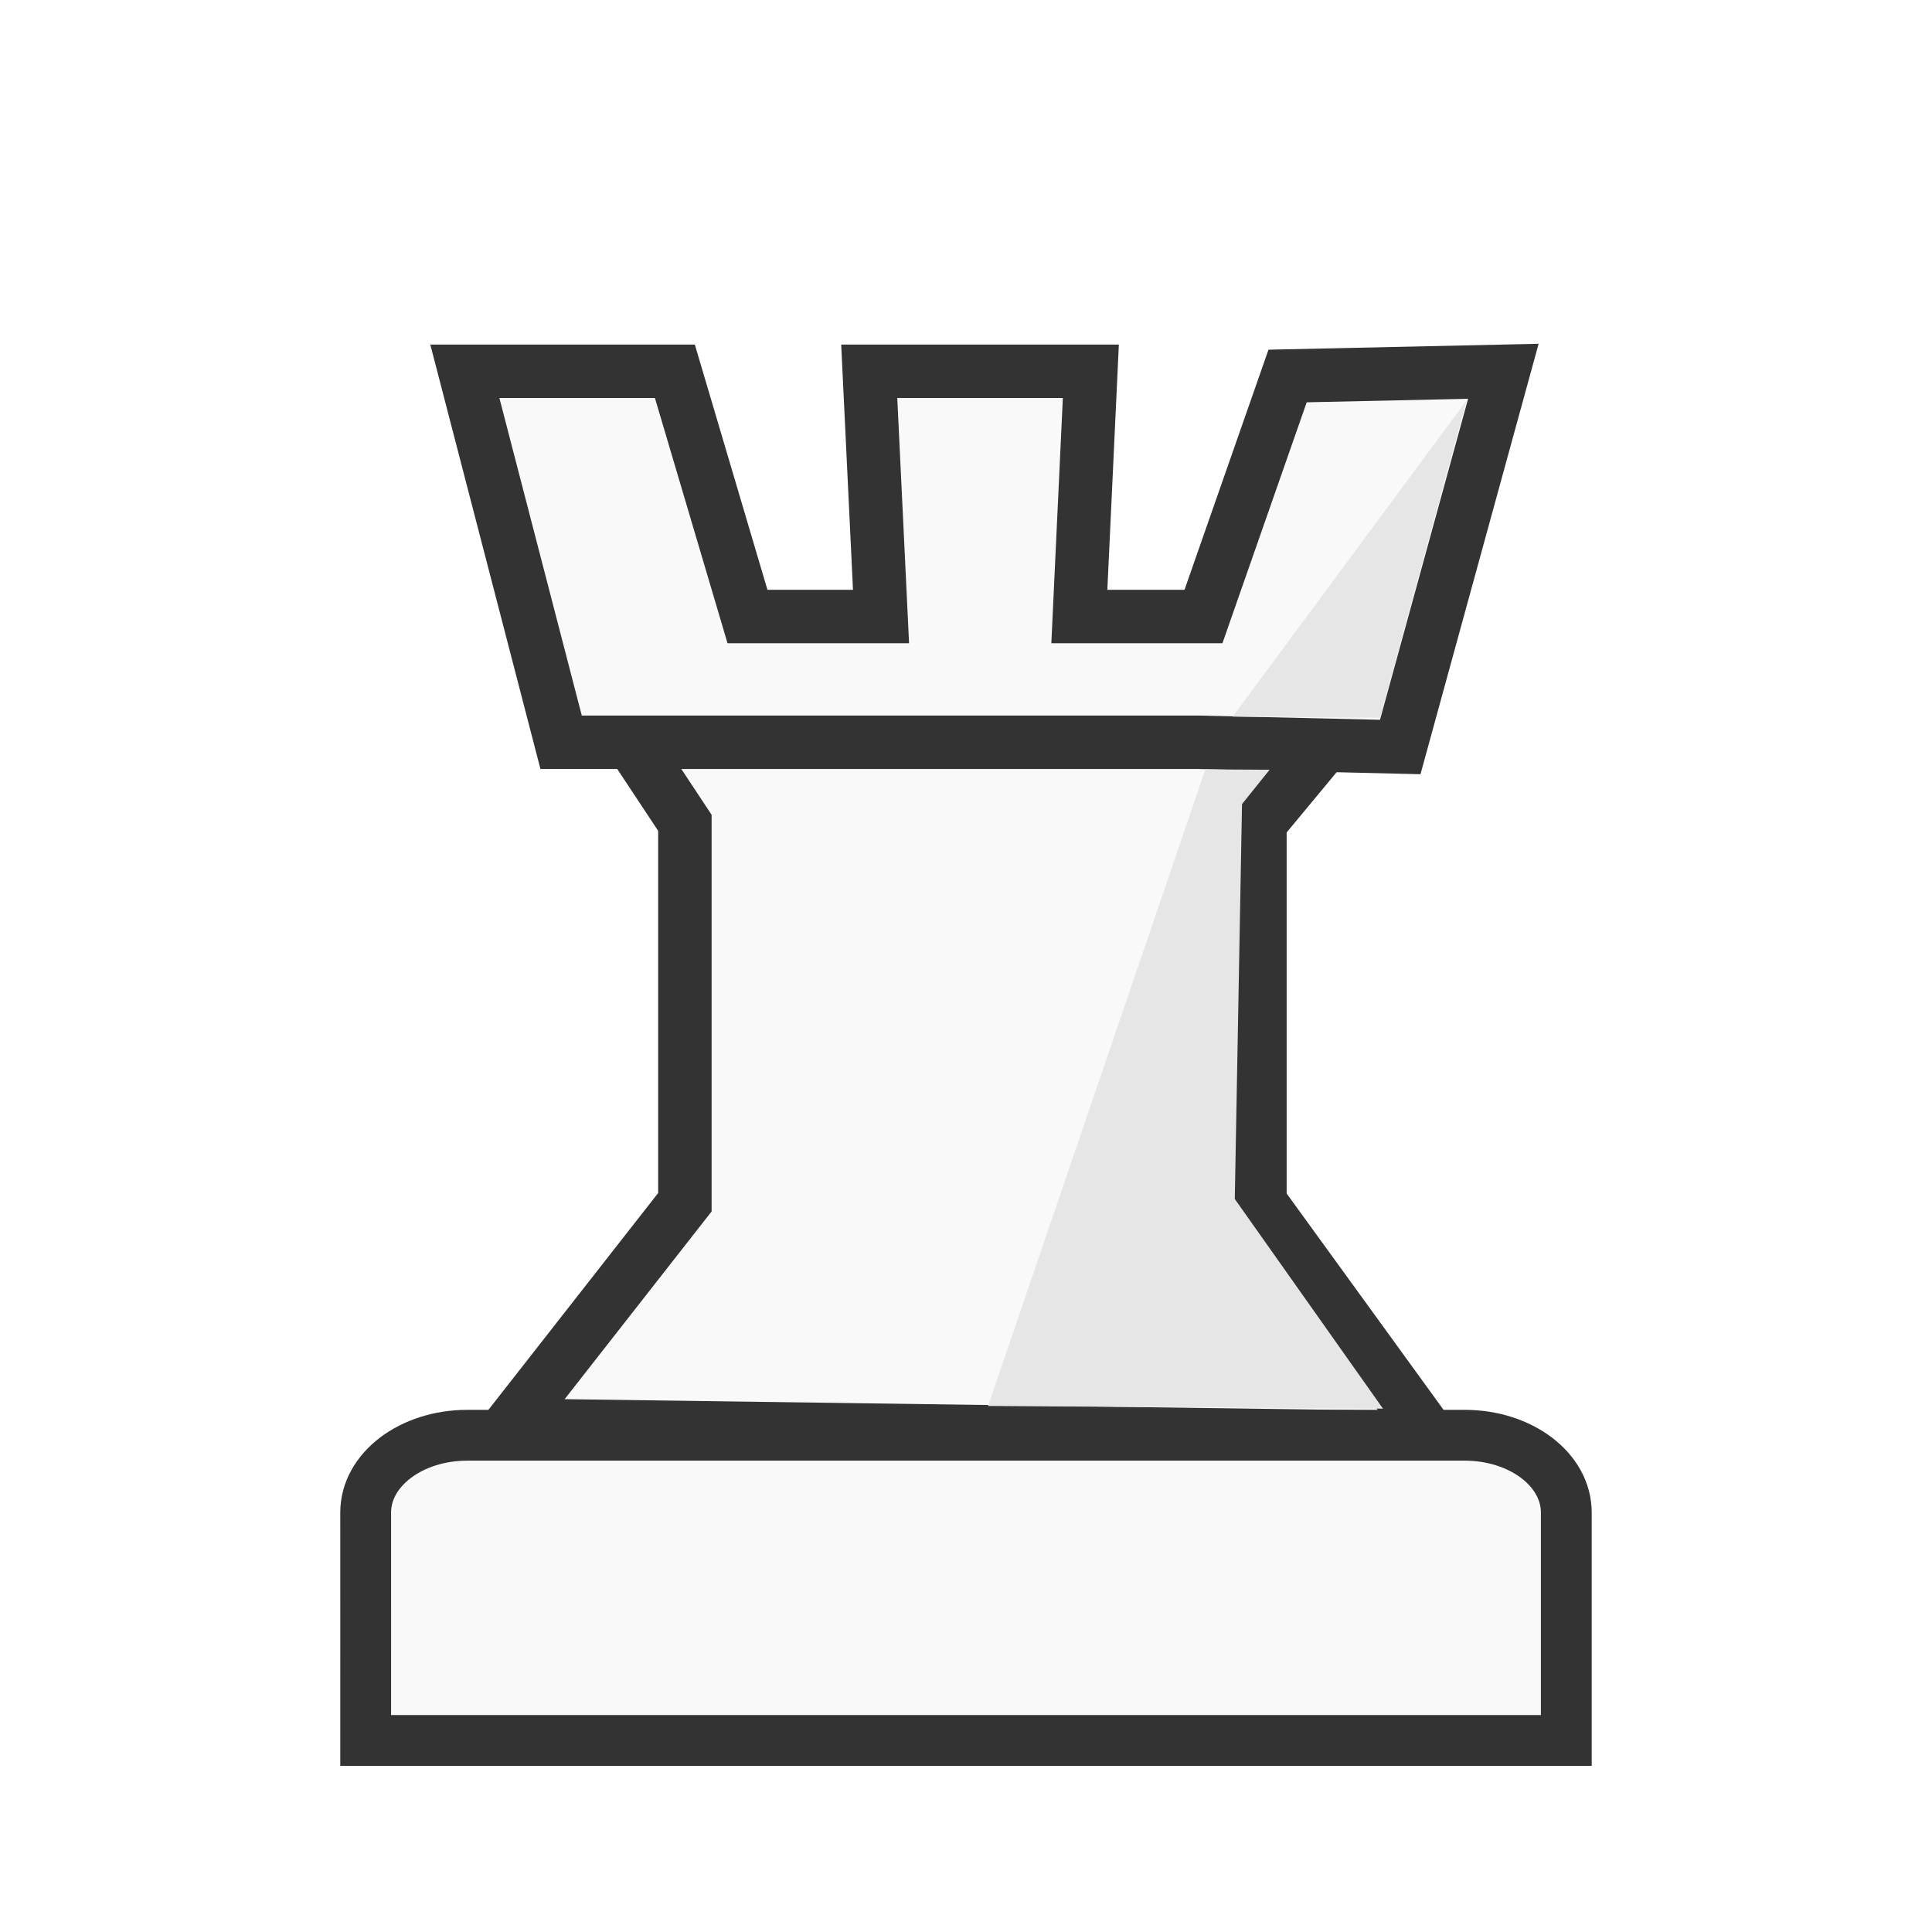
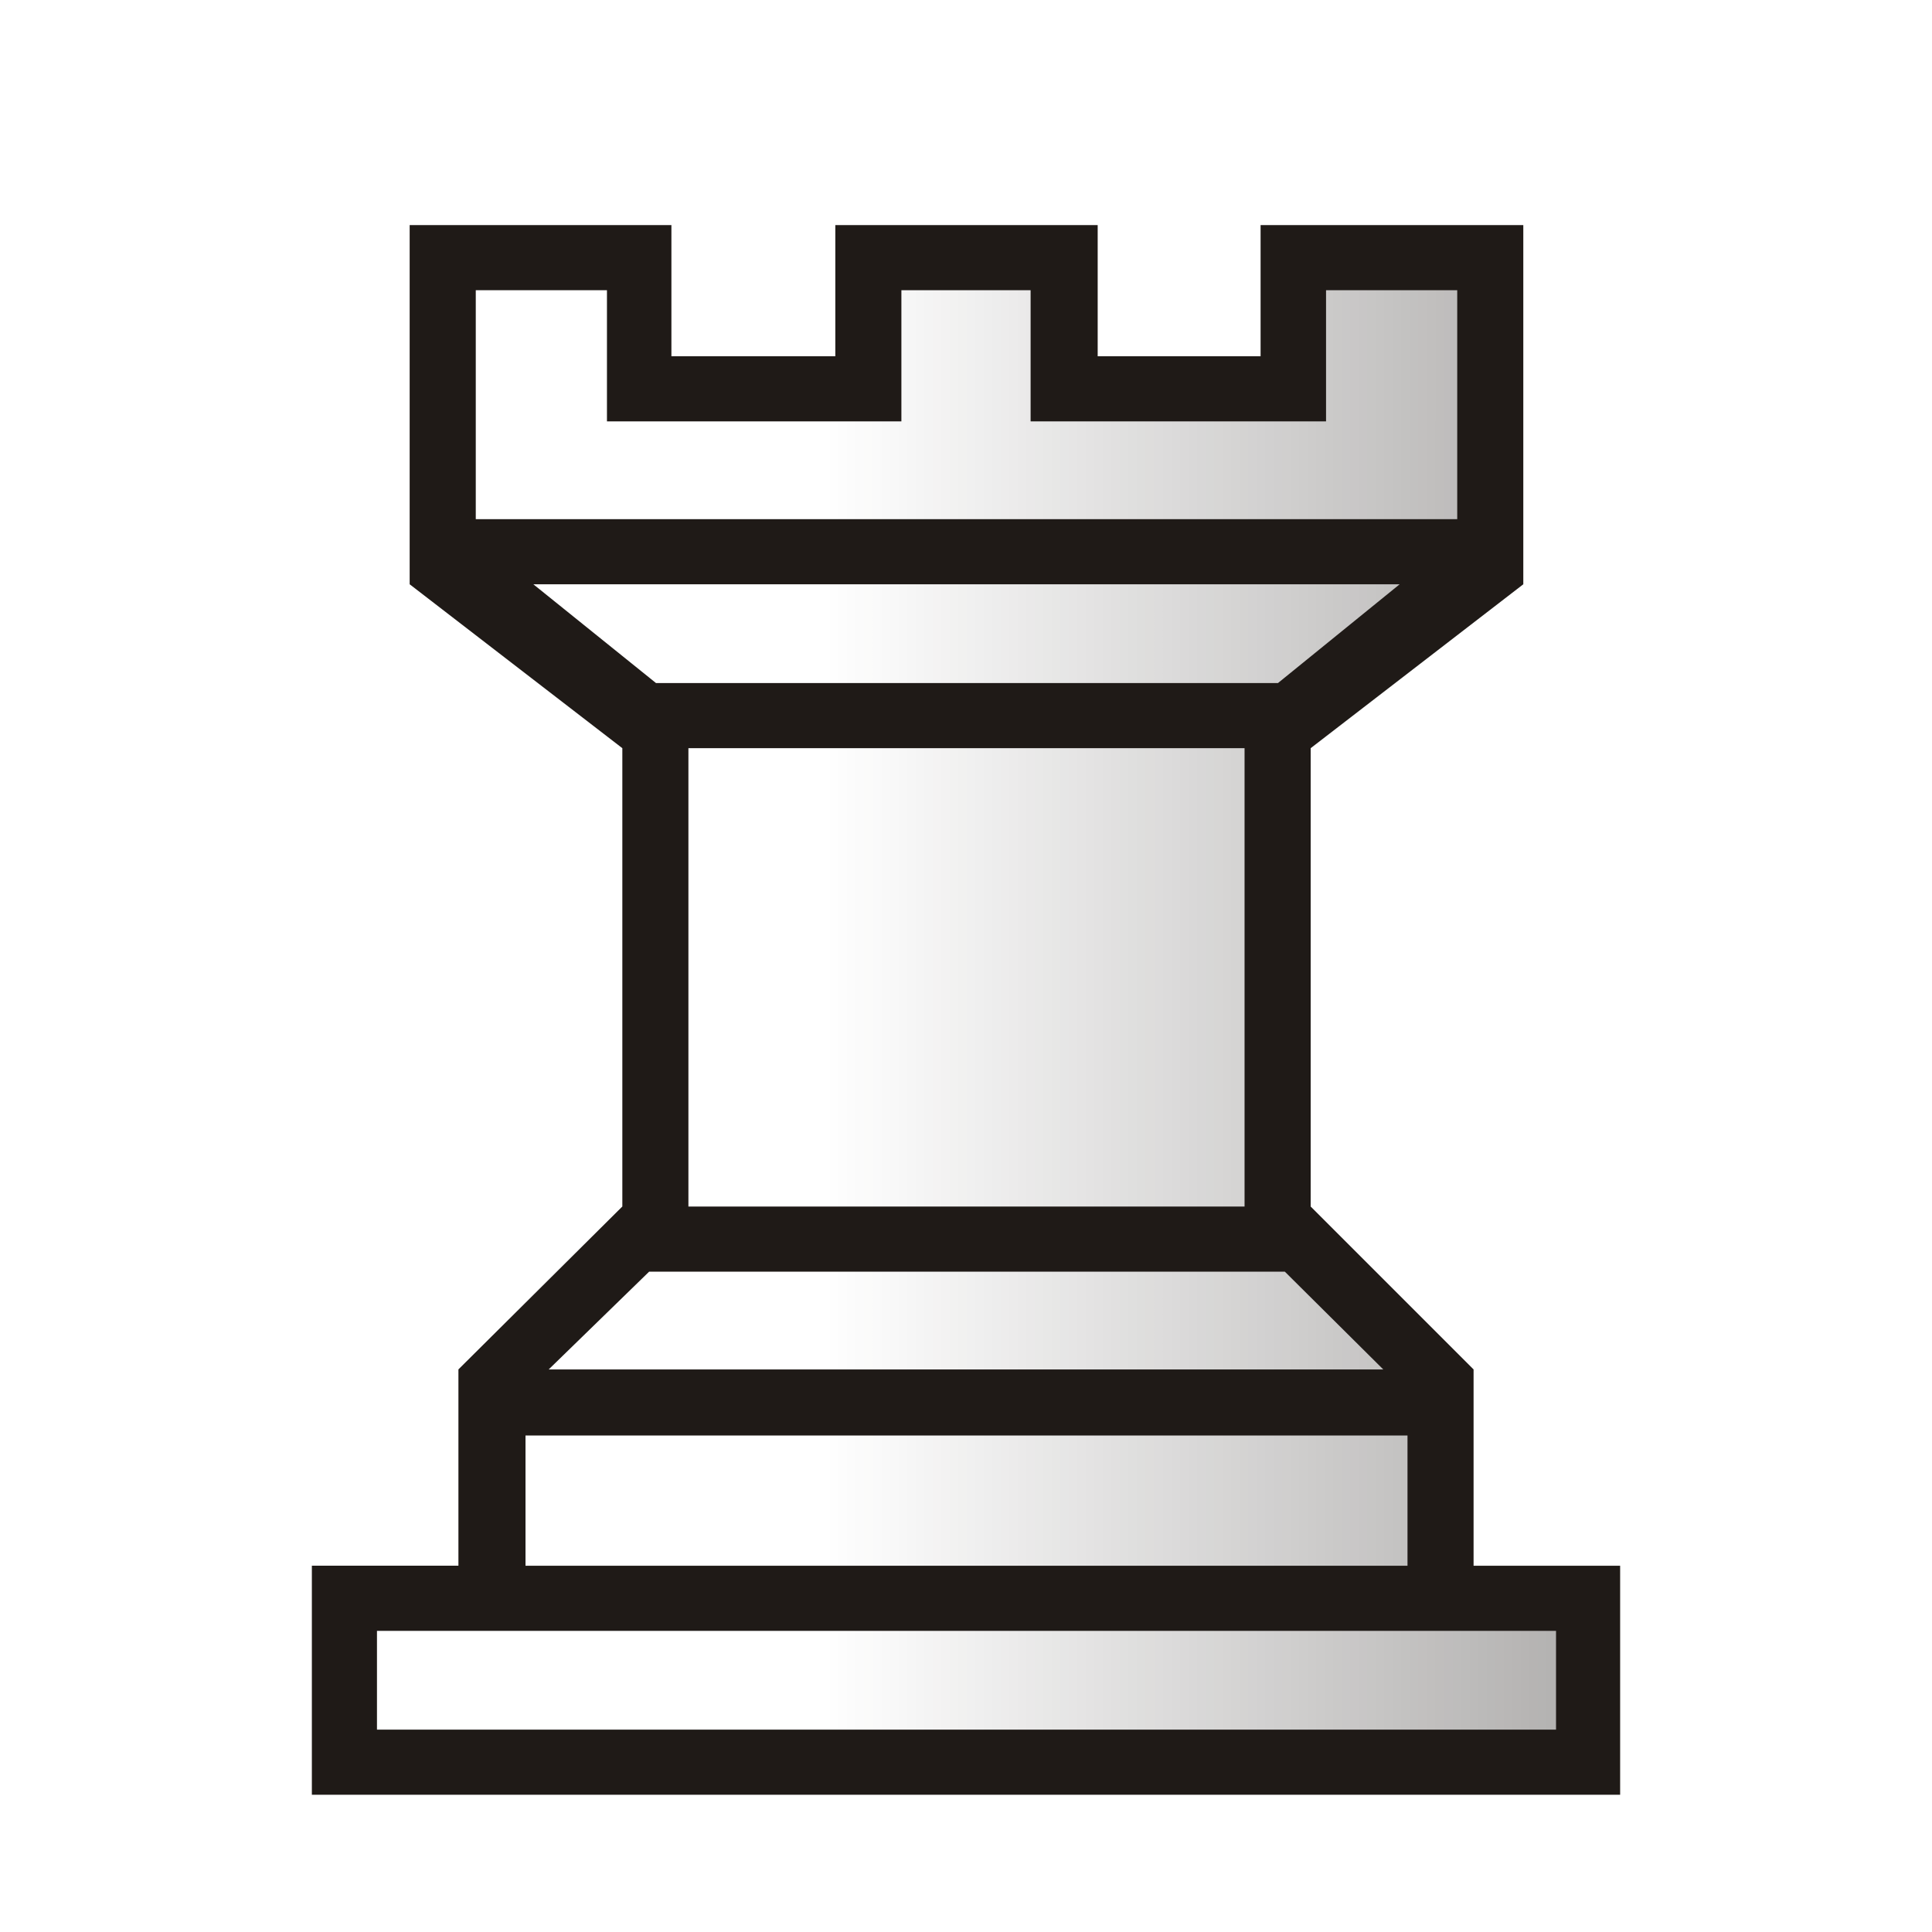
- <svg xmlns="http://www.w3.org/2000/svg" clip-rule="evenodd" fill-rule="evenodd" image-rendering="optimizeQuality" shape-rendering="geometricPrecision" text-rendering="geometricPrecision" viewBox="0 0 50 50">
-   <g transform="translate(439.5283 -189.8241)">
-     <g fill="#f9f9f9" stroke="#333" transform="translate(1.661328 -1.259748)">
-       <g fill-rule="evenodd" stroke-width="1.5" transform="matrix(.9220761 0 0 .9220761 -169.4964 16.04165)">
-         <path d="m-276.964 210.612 1.533 2.317v10.649l-4.898 6.256 25.836.358-4.798-6.615v-10.649l1.922-2.317z" />
-         <path d="m-273.715 210.668h-5.19l-2.702-10.412h5.895l2.038 6.883h3.748l-.331-6.883h6.22l-.323 6.883h3.484l2.361-6.751 6.056-.132-2.894 10.545-5.677-.133z" />
-       </g>
-       <path d="m-429.095 228.228c-1.458 0-2.631.892-2.631 1.999.002 1.987-0 4.083 0 5.9h31.072c-0-2.175 0-3.853 0-5.9 0-1.108-1.173-1.999-2.631-1.999z" stroke-linecap="square" stroke-width="1.315" />
-     </g>
-     <g fill="#e6e6e6" fill-rule="evenodd">
-       <path d="m-401.575 200.19-6.051 8.181 3.814.025z" />
-       <path d="m-408.333 209.735-5.624 16.475 10.22.07-3.835-5.426.187-10.22.713-.889z" />
-     </g>
-   </g>
+ <svg xmlns="http://www.w3.org/2000/svg" style="color-scheme:light only" width="50mm" height="50mm" fill-rule="evenodd" clip-rule="evenodd" image-rendering="optimizeQuality" shape-rendering="geometricPrecision" text-rendering="geometricPrecision" viewBox="0 0 50 50">
+   <linearGradient id="a" x1="21.376" x2="77.641" y1="37.469" y2="37.469" gradientUnits="userSpaceOnUse">
+     <stop offset="0" stop-color="#fff" />
+     <stop offset="1" stop-color="#fff" stop-opacity="0" />
+   </linearGradient>
+   <path fill="#1f1a17" d="M28.408 9.22h4.216V5.825h6.799v9.296l-5.503 4.242v11.862l4.216 4.216v5.08h3.793v5.927H8.071V40.52h3.793v-5.08l4.242-4.216V19.363l-5.504-4.242V5.825h6.774V9.22h4.242V5.825h6.79z" />
+   <path fill="url(#a)" d="m33.073 17.678 3.15-2.557h-22.42l3.175 2.557zm7.197 24.528H9.756v2.557H40.27zm-3.844-5.055H13.6v3.37h22.826zm-4.217-17.788H17.816v11.862h14.393zm5.504-5.927V7.51h-3.395v3.395h-7.646V7.51h-3.344v3.395h-7.62V7.51h-3.395v5.926zm-1.914 22.005-2.548-2.531H16.8l-2.6 2.531z" />
</svg>
